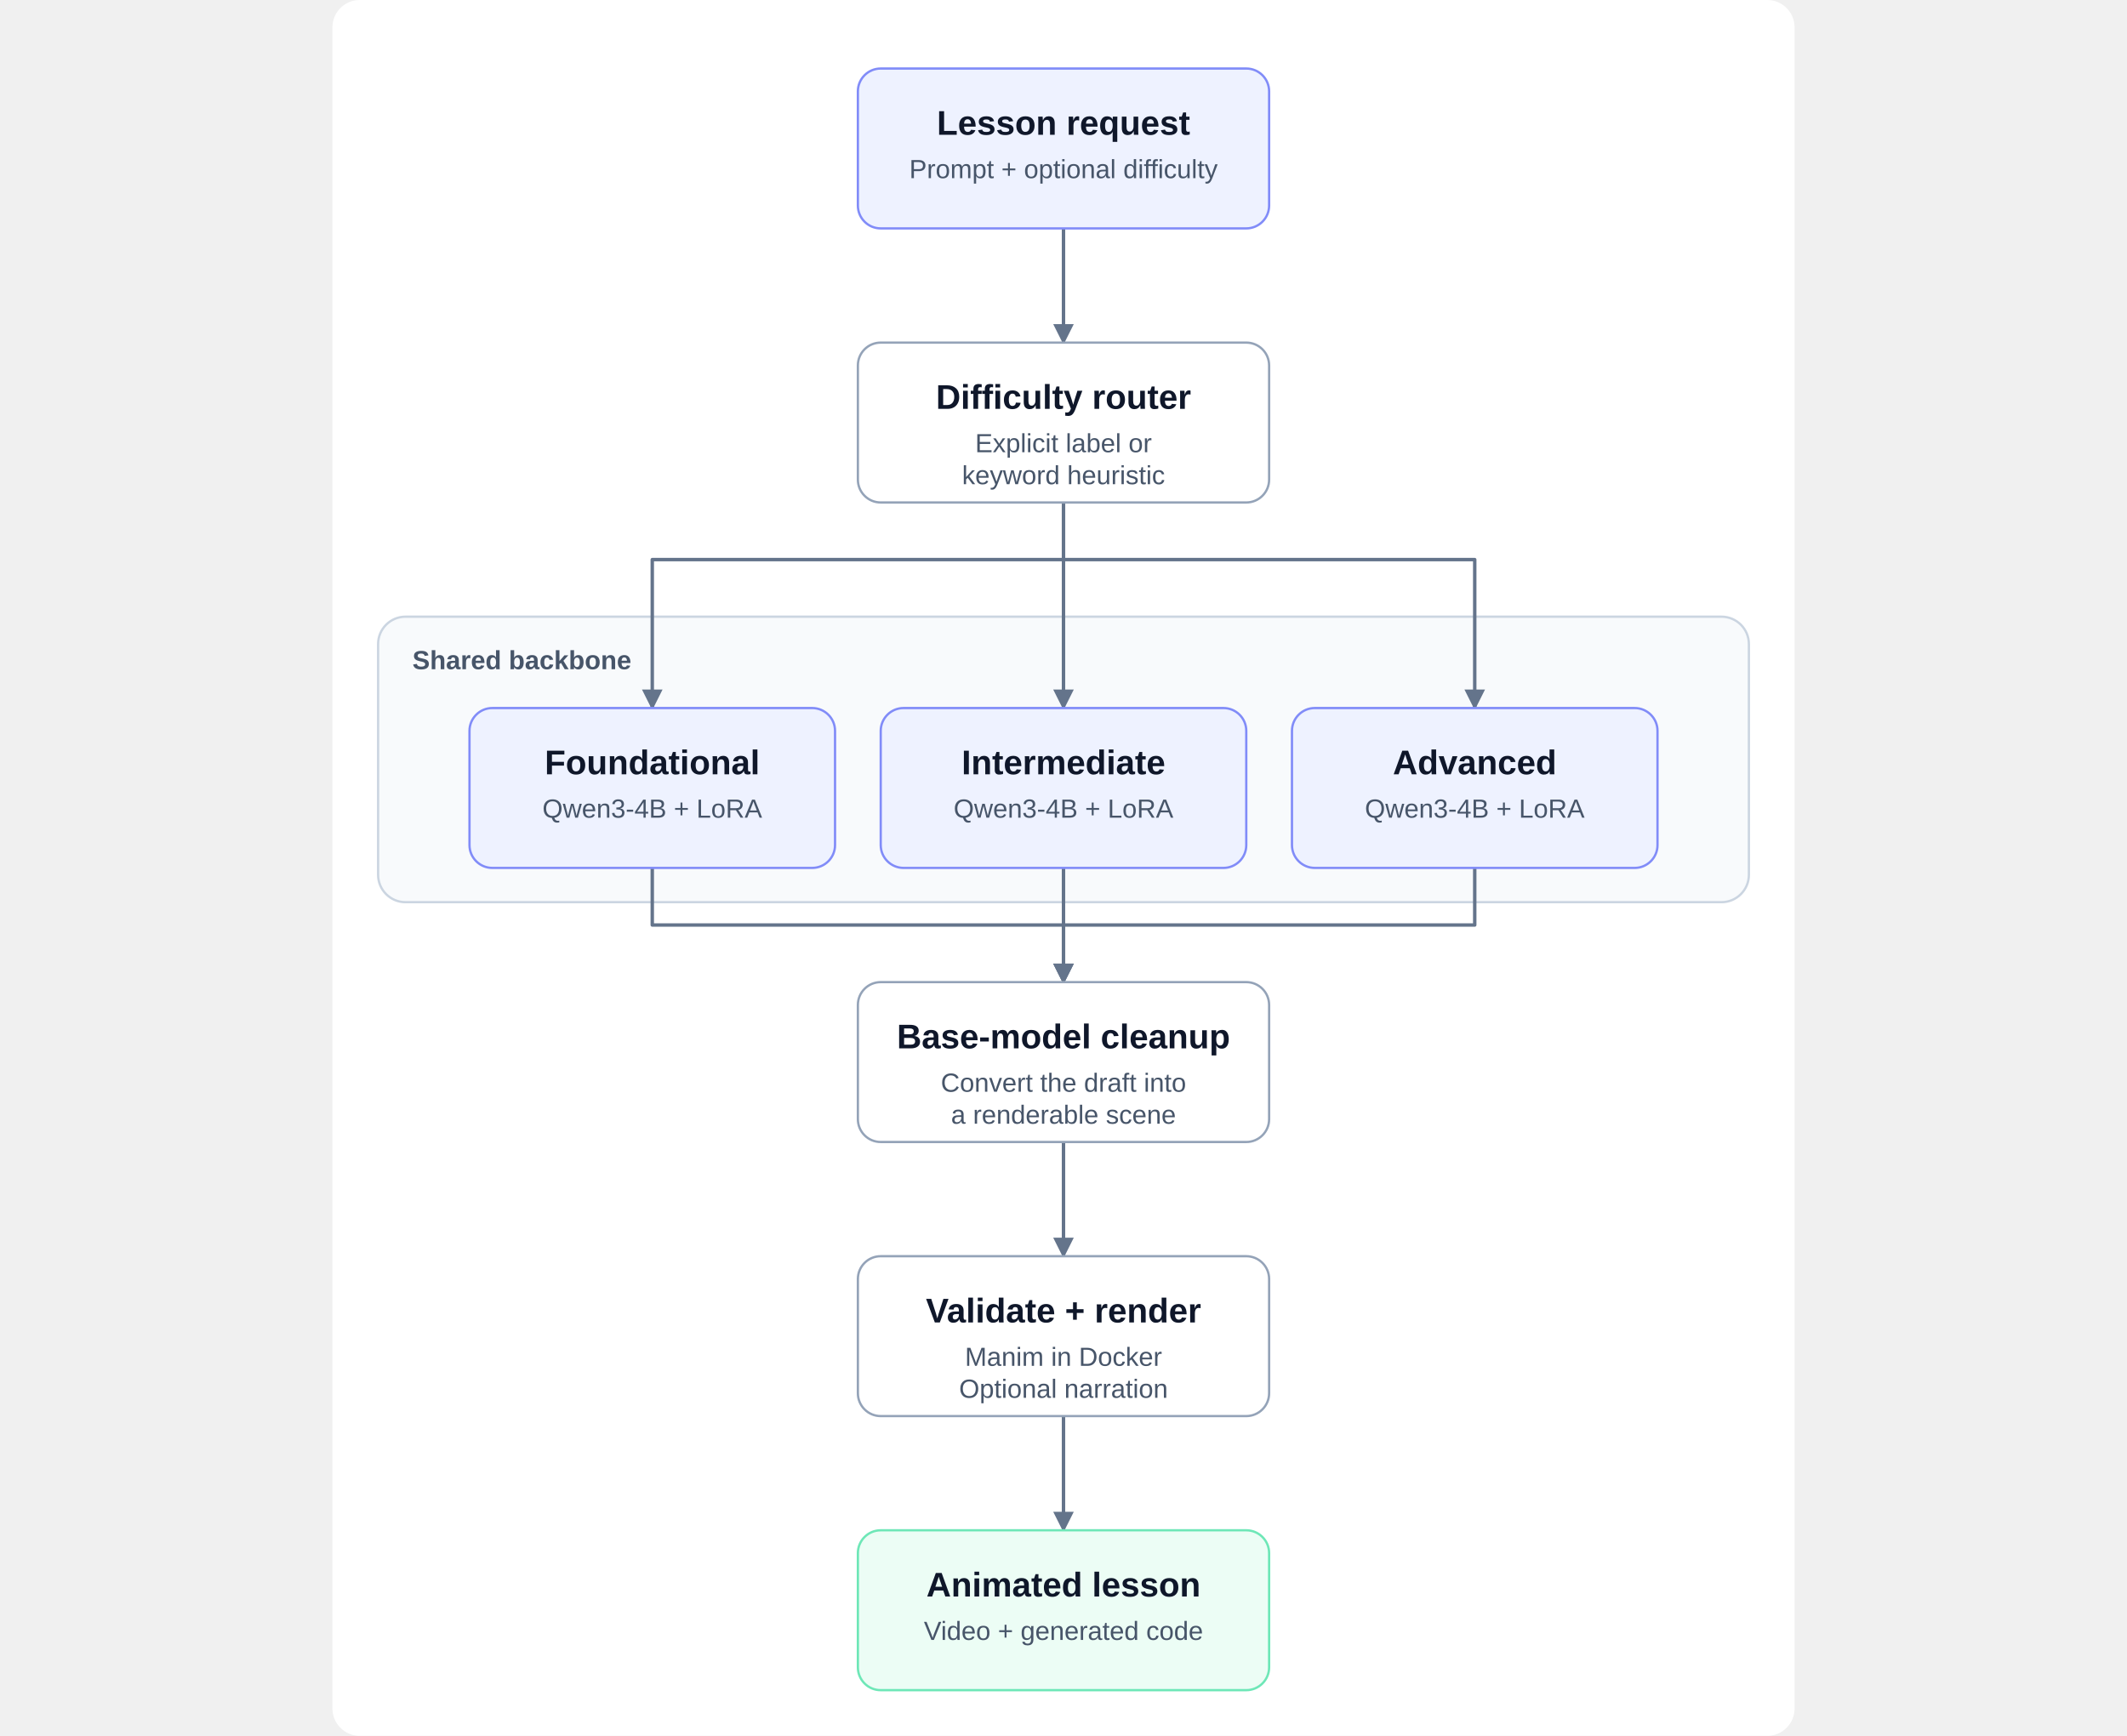
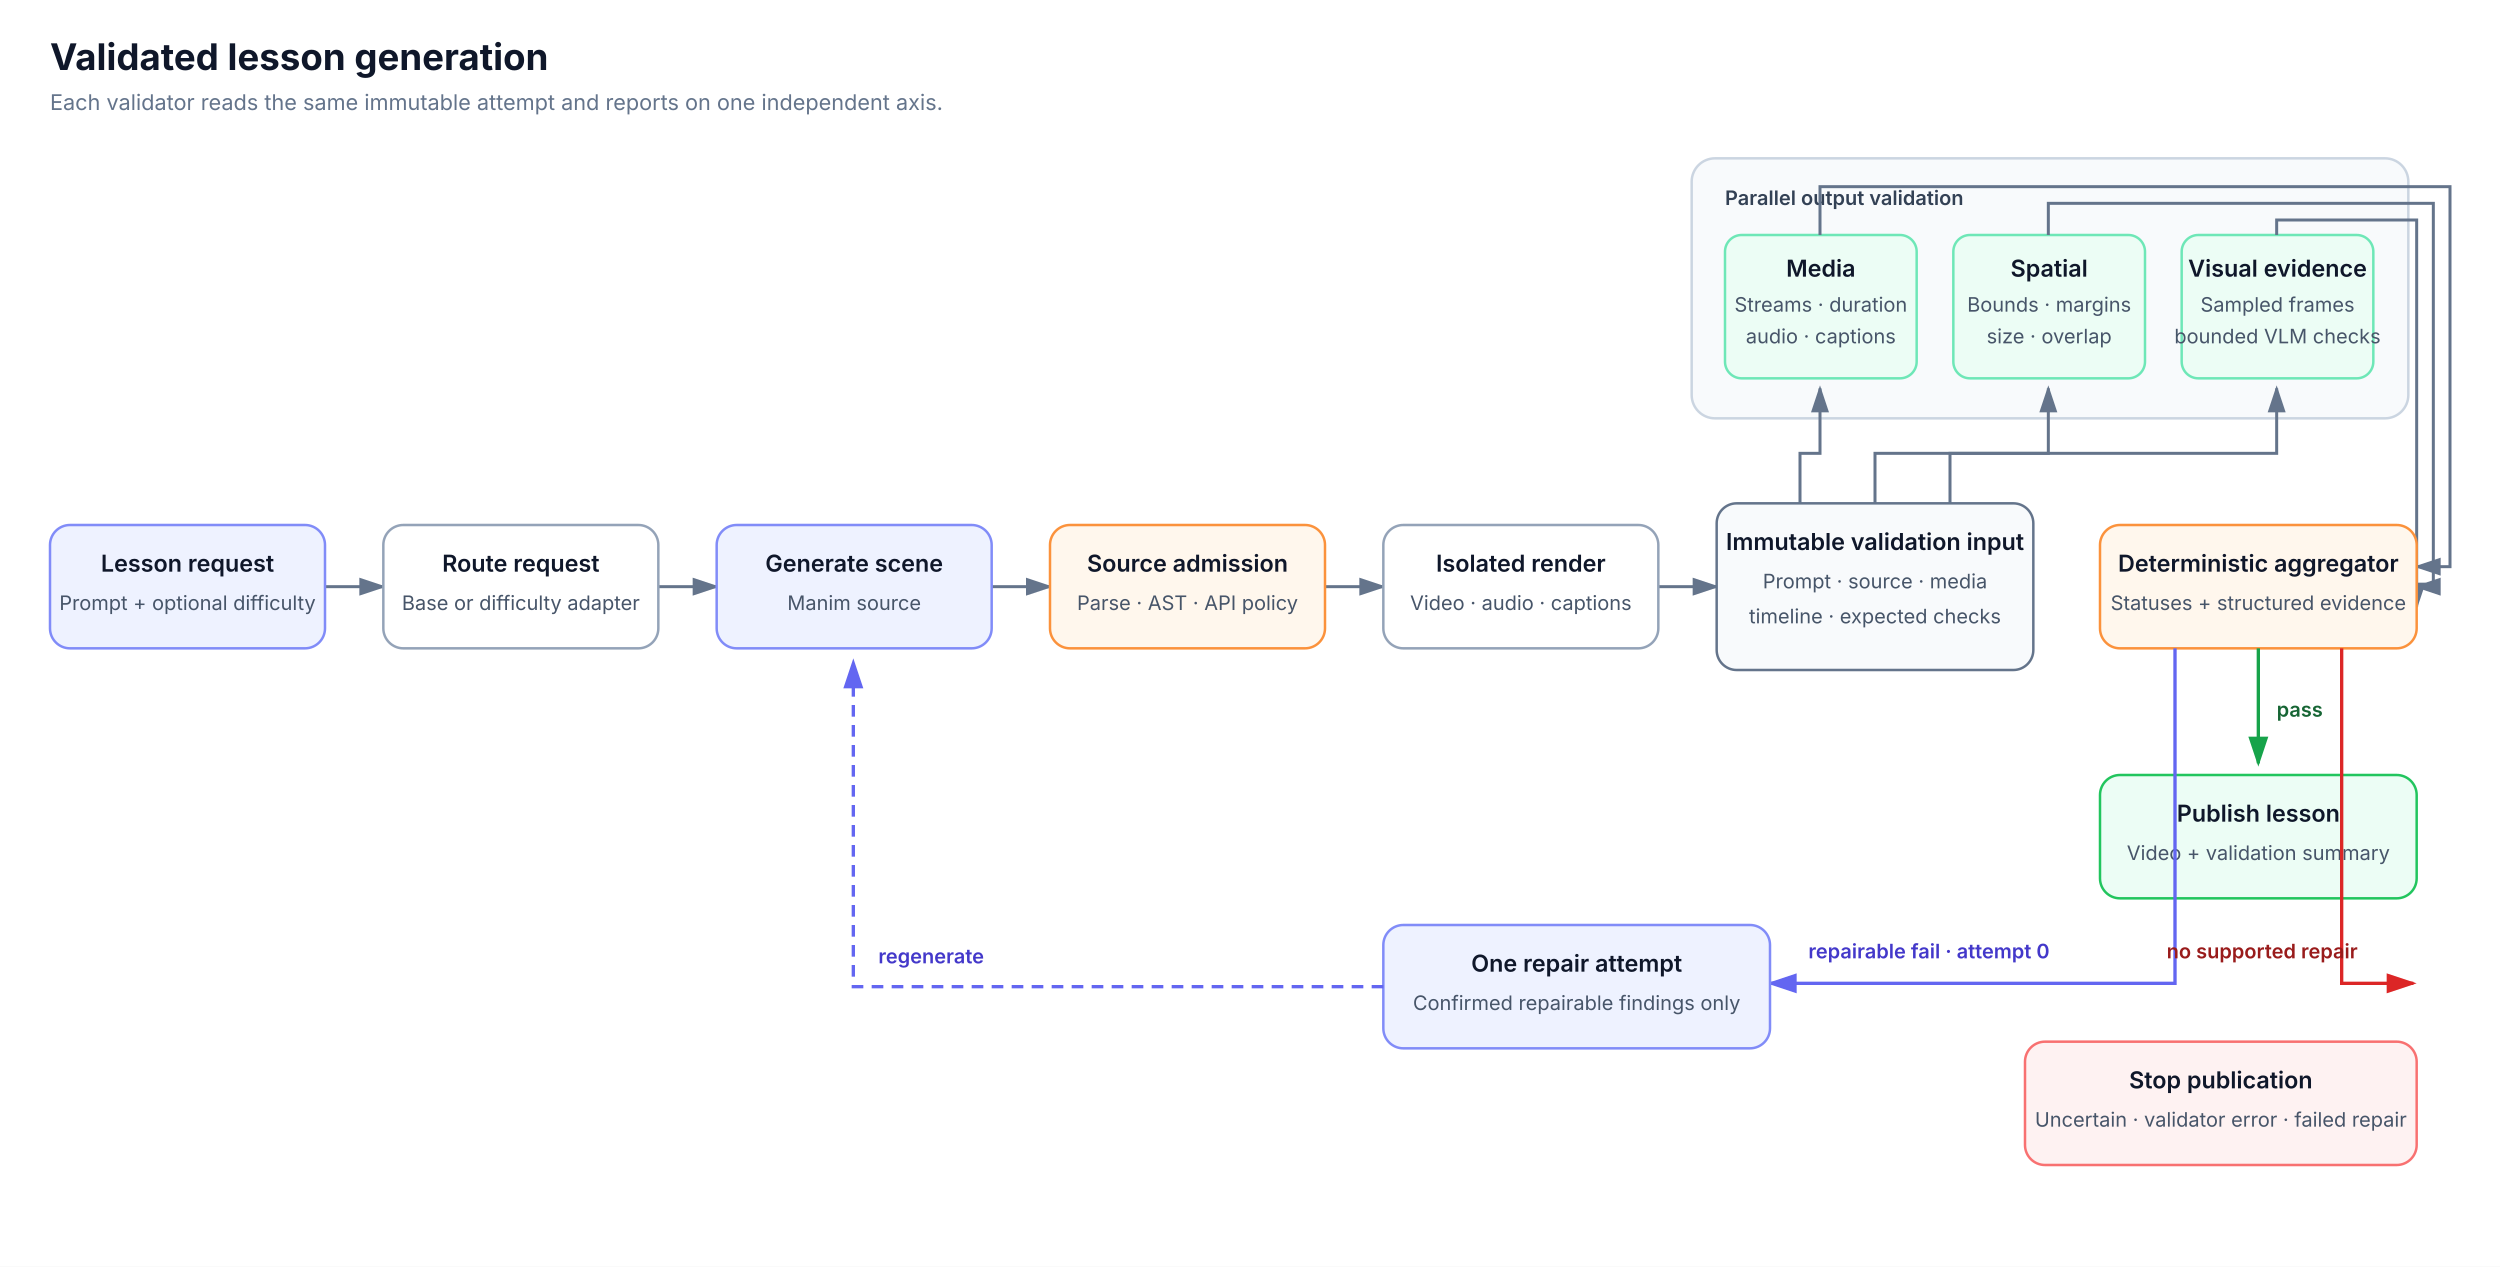
- <svg xmlns="http://www.w3.org/2000/svg" width="980" height="800" viewBox="170 10 640 760" content="&lt;mxfile host=&quot;app.diagrams.net&quot;&gt;&lt;diagram name=&quot;Three-adapter lesson routing&quot; id=&quot;math-tutor-system&quot;&gt;&lt;mxGraphModel page=&quot;1&quot; pageWidth=&quot;980&quot; pageHeight=&quot;800&quot; background=&quot;#ffffff&quot;&gt;&lt;root&gt;&lt;mxCell id=&quot;0&quot; /&gt;&lt;mxCell id=&quot;1&quot; parent=&quot;0&quot; /&gt;&lt;mxCell id=&quot;backbone&quot; value=&quot;Shared backbone&quot; style=&quot;swimlane;startSize=34;rounded=1;html=1;fillColor=#f1f5f9;swimlaneFillColor=#f8fafc;strokeColor=#cbd5e1;fontColor=#334155;fontSize=12;align=left;spacingLeft=15;&quot; vertex=&quot;1&quot; parent=&quot;1&quot;&gt;&lt;mxGeometry x=&quot;190&quot; y=&quot;280&quot; width=&quot;600&quot; height=&quot;125&quot; as=&quot;geometry&quot; /&gt;&lt;/mxCell&gt;&lt;mxCell id=&quot;prompt&quot; value=&quot;&amp;lt;b&amp;gt;Lesson request&amp;lt;/b&amp;gt;&amp;lt;br&amp;gt;Prompt + optional difficulty&quot; style=&quot;rounded=1;arcSize=15;whiteSpace=wrap;html=1;fillColor=#eef2ff;strokeColor=#818cf8;fontColor=#0f172a;fontSize=13;&quot; vertex=&quot;1&quot; parent=&quot;1&quot;&gt;&lt;mxGeometry x=&quot;400&quot; y=&quot;40&quot; width=&quot;180&quot; height=&quot;70&quot; as=&quot;geometry&quot; /&gt;&lt;/mxCell&gt;&lt;mxCell id=&quot;router&quot; value=&quot;&amp;lt;b&amp;gt;Difficulty router&amp;lt;/b&amp;gt;&amp;lt;br&amp;gt;Explicit label or keyword heuristic&quot; style=&quot;rounded=1;arcSize=15;whiteSpace=wrap;html=1;fillColor=#ffffff;strokeColor=#94a3b8;fontColor=#0f172a;fontSize=13;&quot; vertex=&quot;1&quot; parent=&quot;1&quot;&gt;&lt;mxGeometry x=&quot;400&quot; y=&quot;160&quot; width=&quot;180&quot; height=&quot;70&quot; as=&quot;geometry&quot; /&gt;&lt;/mxCell&gt;&lt;mxCell id=&quot;foundational&quot; value=&quot;&amp;lt;b&amp;gt;Foundational&amp;lt;/b&amp;gt;&amp;lt;br&amp;gt;Qwen3-4B + LoRA&quot; style=&quot;rounded=1;arcSize=15;whiteSpace=wrap;html=1;fillColor=#eef2ff;strokeColor=#818cf8;fontColor=#0f172a;fontSize=13;&quot; vertex=&quot;1&quot; parent=&quot;backbone&quot;&gt;&lt;mxGeometry x=&quot;40&quot; y=&quot;40&quot; width=&quot;160&quot; height=&quot;70&quot; as=&quot;geometry&quot; /&gt;&lt;/mxCell&gt;&lt;mxCell id=&quot;intermediate&quot; value=&quot;&amp;lt;b&amp;gt;Intermediate&amp;lt;/b&amp;gt;&amp;lt;br&amp;gt;Qwen3-4B + LoRA&quot; style=&quot;rounded=1;arcSize=15;whiteSpace=wrap;html=1;fillColor=#eef2ff;strokeColor=#818cf8;fontColor=#0f172a;fontSize=13;&quot; vertex=&quot;1&quot; parent=&quot;backbone&quot;&gt;&lt;mxGeometry x=&quot;220&quot; y=&quot;40&quot; width=&quot;160&quot; height=&quot;70&quot; as=&quot;geometry&quot; /&gt;&lt;/mxCell&gt;&lt;mxCell id=&quot;advanced&quot; value=&quot;&amp;lt;b&amp;gt;Advanced&amp;lt;/b&amp;gt;&amp;lt;br&amp;gt;Qwen3-4B + LoRA&quot; style=&quot;rounded=1;arcSize=15;whiteSpace=wrap;html=1;fillColor=#eef2ff;strokeColor=#818cf8;fontColor=#0f172a;fontSize=13;&quot; vertex=&quot;1&quot; parent=&quot;backbone&quot;&gt;&lt;mxGeometry x=&quot;400&quot; y=&quot;40&quot; width=&quot;160&quot; height=&quot;70&quot; as=&quot;geometry&quot; /&gt;&lt;/mxCell&gt;&lt;mxCell id=&quot;normalize&quot; value=&quot;&amp;lt;b&amp;gt;Base-model cleanup&amp;lt;/b&amp;gt;&amp;lt;br&amp;gt;Convert the draft into a renderable scene&quot; style=&quot;rounded=1;arcSize=15;whiteSpace=wrap;html=1;fillColor=#ffffff;strokeColor=#94a3b8;fontColor=#0f172a;fontSize=13;&quot; vertex=&quot;1&quot; parent=&quot;1&quot;&gt;&lt;mxGeometry x=&quot;400&quot; y=&quot;440&quot; width=&quot;180&quot; height=&quot;70&quot; as=&quot;geometry&quot; /&gt;&lt;/mxCell&gt;&lt;mxCell id=&quot;render&quot; value=&quot;&amp;lt;b&amp;gt;Validate + render&amp;lt;/b&amp;gt;&amp;lt;br&amp;gt;Manim in Docker · optional narration&quot; style=&quot;rounded=1;arcSize=15;whiteSpace=wrap;html=1;fillColor=#ffffff;strokeColor=#94a3b8;fontColor=#0f172a;fontSize=13;&quot; vertex=&quot;1&quot; parent=&quot;1&quot;&gt;&lt;mxGeometry x=&quot;400&quot; y=&quot;560&quot; width=&quot;180&quot; height=&quot;70&quot; as=&quot;geometry&quot; /&gt;&lt;/mxCell&gt;&lt;mxCell id=&quot;video&quot; value=&quot;&amp;lt;b&amp;gt;Animated lesson&amp;lt;/b&amp;gt;&amp;lt;br&amp;gt;Video + generated code&quot; style=&quot;rounded=1;arcSize=15;whiteSpace=wrap;html=1;fillColor=#ecfdf5;strokeColor=#6ee7b7;fontColor=#0f172a;fontSize=13;&quot; vertex=&quot;1&quot; parent=&quot;1&quot;&gt;&lt;mxGeometry x=&quot;400&quot; y=&quot;680&quot; width=&quot;180&quot; height=&quot;70&quot; as=&quot;geometry&quot; /&gt;&lt;/mxCell&gt;&lt;mxCell id=&quot;e0&quot; source=&quot;prompt&quot; target=&quot;router&quot; edge=&quot;1&quot; parent=&quot;1&quot; style=&quot;edgeStyle=orthogonalEdgeStyle;rounded=1;html=1;strokeColor=#64748b;strokeWidth=1.5;endArrow=classic;&quot;&gt;&lt;mxGeometry relative=&quot;1&quot; as=&quot;geometry&quot; /&gt;&lt;/mxCell&gt;&lt;mxCell id=&quot;e1&quot; source=&quot;router&quot; target=&quot;foundational&quot; edge=&quot;1&quot; parent=&quot;1&quot; style=&quot;edgeStyle=orthogonalEdgeStyle;rounded=1;html=1;strokeColor=#64748b;strokeWidth=1.5;endArrow=classic;&quot;&gt;&lt;mxGeometry relative=&quot;1&quot; as=&quot;geometry&quot; /&gt;&lt;/mxCell&gt;&lt;mxCell id=&quot;e2&quot; source=&quot;router&quot; target=&quot;intermediate&quot; edge=&quot;1&quot; parent=&quot;1&quot; style=&quot;edgeStyle=orthogonalEdgeStyle;rounded=1;html=1;strokeColor=#64748b;strokeWidth=1.5;endArrow=classic;&quot;&gt;&lt;mxGeometry relative=&quot;1&quot; as=&quot;geometry&quot; /&gt;&lt;/mxCell&gt;&lt;mxCell id=&quot;e3&quot; source=&quot;router&quot; target=&quot;advanced&quot; edge=&quot;1&quot; parent=&quot;1&quot; style=&quot;edgeStyle=orthogonalEdgeStyle;rounded=1;html=1;strokeColor=#64748b;strokeWidth=1.5;endArrow=classic;&quot;&gt;&lt;mxGeometry relative=&quot;1&quot; as=&quot;geometry&quot; /&gt;&lt;/mxCell&gt;&lt;mxCell id=&quot;e4&quot; source=&quot;foundational&quot; target=&quot;normalize&quot; edge=&quot;1&quot; parent=&quot;1&quot; style=&quot;edgeStyle=orthogonalEdgeStyle;rounded=1;html=1;strokeColor=#64748b;strokeWidth=1.5;endArrow=classic;&quot;&gt;&lt;mxGeometry relative=&quot;1&quot; as=&quot;geometry&quot; /&gt;&lt;/mxCell&gt;&lt;mxCell id=&quot;e5&quot; source=&quot;intermediate&quot; target=&quot;normalize&quot; edge=&quot;1&quot; parent=&quot;1&quot; style=&quot;edgeStyle=orthogonalEdgeStyle;rounded=1;html=1;strokeColor=#64748b;strokeWidth=1.5;endArrow=classic;&quot;&gt;&lt;mxGeometry relative=&quot;1&quot; as=&quot;geometry&quot; /&gt;&lt;/mxCell&gt;&lt;mxCell id=&quot;e6&quot; source=&quot;advanced&quot; target=&quot;normalize&quot; edge=&quot;1&quot; parent=&quot;1&quot; style=&quot;edgeStyle=orthogonalEdgeStyle;rounded=1;html=1;strokeColor=#64748b;strokeWidth=1.5;endArrow=classic;&quot;&gt;&lt;mxGeometry relative=&quot;1&quot; as=&quot;geometry&quot; /&gt;&lt;/mxCell&gt;&lt;mxCell id=&quot;e7&quot; source=&quot;normalize&quot; target=&quot;render&quot; edge=&quot;1&quot; parent=&quot;1&quot; style=&quot;edgeStyle=orthogonalEdgeStyle;rounded=1;html=1;strokeColor=#64748b;strokeWidth=1.5;endArrow=classic;&quot;&gt;&lt;mxGeometry relative=&quot;1&quot; as=&quot;geometry&quot; /&gt;&lt;/mxCell&gt;&lt;mxCell id=&quot;e8&quot; source=&quot;render&quot; target=&quot;video&quot; edge=&quot;1&quot; parent=&quot;1&quot; style=&quot;edgeStyle=orthogonalEdgeStyle;rounded=1;html=1;strokeColor=#64748b;strokeWidth=1.5;endArrow=classic;&quot;&gt;&lt;mxGeometry relative=&quot;1&quot; as=&quot;geometry&quot; /&gt;&lt;/mxCell&gt;&lt;/root&gt;&lt;/mxGraphModel&gt;&lt;/diagram&gt;&lt;/mxfile&gt;" role="img" aria-labelledby="title desc">
-   <rect x="170" y="10" width="640" height="760" rx="12" fill="#ffffff" />
-   <rect x="190" y="280" width="600" height="125" rx="12" fill="#f8fafc" stroke="#cbd5e1" />
-   <text x="205" y="303" text-anchor="start" font-family="Arial, sans-serif" font-size="11.5" font-weight="600" fill="#475569">Shared backbone</text>
+ <svg xmlns="http://www.w3.org/2000/svg" width="1500" height="760" viewBox="0 0 1500 760" role="img" aria-labelledby="title description">
  <defs>
-     <marker id="arrow" viewBox="0 0 10 10" refX="9" refY="5" markerWidth="6" markerHeight="6" orient="auto">
-       <path d="M 0 0 L 10 5 L 0 10 z" fill="#64748b" />
+     <marker id="arrow" markerWidth="10" markerHeight="10" refX="8" refY="3" orient="auto" markerUnits="strokeWidth">
+       <path d="M0,0 L0,6 L9,3 z" fill="#64748b" />
    </marker>
+     <marker id="arrow-green" markerWidth="10" markerHeight="10" refX="8" refY="3" orient="auto" markerUnits="strokeWidth">
+       <path d="M0,0 L0,6 L9,3 z" fill="#16a34a" />
+     </marker>
+     <marker id="arrow-indigo" markerWidth="10" markerHeight="10" refX="8" refY="3" orient="auto" markerUnits="strokeWidth">
+       <path d="M0,0 L0,6 L9,3 z" fill="#6366f1" />
+     </marker>
+     <marker id="arrow-red" markerWidth="10" markerHeight="10" refX="8" refY="3" orient="auto" markerUnits="strokeWidth">
+       <path d="M0,0 L0,6 L9,3 z" fill="#dc2626" />
+     </marker>
+     <style>
+       .box{stroke-width:1.5}.title{font:600 14px Inter,Arial,sans-serif;fill:#0f172a}.body{font:12px Inter,Arial,sans-serif;fill:#475569}.label{font:600 12px Inter,Arial,sans-serif}.edge{fill:none;stroke:#64748b;stroke-width:1.8;marker-end:url(#arrow)}
+     </style>
  </defs>
-   <path d="M 490 110 V 160" fill="none" stroke="#64748b" stroke-width="1.5" marker-end="url(#arrow)" stroke-linejoin="round" />
-   <path d="M 490 230 V 255 H 310 V 320" fill="none" stroke="#64748b" stroke-width="1.5" marker-end="url(#arrow)" stroke-linejoin="round" />
-   <path d="M 490 230 V 320" fill="none" stroke="#64748b" stroke-width="1.5" marker-end="url(#arrow)" stroke-linejoin="round" />
-   <path d="M 490 230 V 255 H 670 V 320" fill="none" stroke="#64748b" stroke-width="1.5" marker-end="url(#arrow)" stroke-linejoin="round" />
-   <path d="M 310 390 V 415 H 490 V 440" fill="none" stroke="#64748b" stroke-width="1.5" marker-end="url(#arrow)" stroke-linejoin="round" />
-   <path d="M 490 390 V 440" fill="none" stroke="#64748b" stroke-width="1.5" marker-end="url(#arrow)" stroke-linejoin="round" />
-   <path d="M 670 390 V 415 H 490 V 440" fill="none" stroke="#64748b" stroke-width="1.5" marker-end="url(#arrow)" stroke-linejoin="round" />
-   <path d="M 490 510 V 560" fill="none" stroke="#64748b" stroke-width="1.5" marker-end="url(#arrow)" stroke-linejoin="round" />
-   <path d="M 490 630 V 680" fill="none" stroke="#64748b" stroke-width="1.5" marker-end="url(#arrow)" stroke-linejoin="round" />
-   <rect x="400" y="40" width="180" height="70" rx="10" fill="#eef2ff" stroke="#818cf8" />
-   <text x="490" y="69" text-anchor="middle" font-family="Arial, sans-serif" font-size="15" font-weight="600" fill="#0f172a">Lesson request</text>
-   <text x="490" y="88" text-anchor="middle" font-family="Arial, sans-serif" font-size="11.5" fill="#475569">Prompt + optional difficulty</text>
-   <rect x="400" y="160" width="180" height="70" rx="10" fill="#ffffff" stroke="#94a3b8" />
-   <text x="490" y="189" text-anchor="middle" font-family="Arial, sans-serif" font-size="15" font-weight="600" fill="#0f172a">Difficulty router</text>
-   <text x="490" y="208" text-anchor="middle" font-family="Arial, sans-serif" font-size="11.5" fill="#475569">Explicit label or</text>
-   <text x="490" y="222" text-anchor="middle" font-family="Arial, sans-serif" font-size="11.5" fill="#475569">keyword heuristic</text>
-   <rect x="230" y="320" width="160" height="70" rx="10" fill="#eef2ff" stroke="#818cf8" />
-   <text x="310" y="349" text-anchor="middle" font-family="Arial, sans-serif" font-size="15" font-weight="600" fill="#0f172a">Foundational</text>
-   <text x="310" y="368" text-anchor="middle" font-family="Arial, sans-serif" font-size="11.5" fill="#475569">Qwen3-4B + LoRA</text>
-   <rect x="410" y="320" width="160" height="70" rx="10" fill="#eef2ff" stroke="#818cf8" />
-   <text x="490" y="349" text-anchor="middle" font-family="Arial, sans-serif" font-size="15" font-weight="600" fill="#0f172a">Intermediate</text>
-   <text x="490" y="368" text-anchor="middle" font-family="Arial, sans-serif" font-size="11.5" fill="#475569">Qwen3-4B + LoRA</text>
-   <rect x="590" y="320" width="160" height="70" rx="10" fill="#eef2ff" stroke="#818cf8" />
-   <text x="670" y="349" text-anchor="middle" font-family="Arial, sans-serif" font-size="15" font-weight="600" fill="#0f172a">Advanced</text>
-   <text x="670" y="368" text-anchor="middle" font-family="Arial, sans-serif" font-size="11.5" fill="#475569">Qwen3-4B + LoRA</text>
-   <rect x="400" y="440" width="180" height="70" rx="10" fill="#ffffff" stroke="#94a3b8" />
-   <text x="490" y="469" text-anchor="middle" font-family="Arial, sans-serif" font-size="15" font-weight="600" fill="#0f172a">Base-model cleanup</text>
-   <text x="490" y="488" text-anchor="middle" font-family="Arial, sans-serif" font-size="11.5" fill="#475569">Convert the draft into</text>
-   <text x="490" y="502" text-anchor="middle" font-family="Arial, sans-serif" font-size="11.5" fill="#475569">a renderable scene</text>
-   <rect x="400" y="560" width="180" height="70" rx="10" fill="#ffffff" stroke="#94a3b8" />
-   <text x="490" y="589" text-anchor="middle" font-family="Arial, sans-serif" font-size="15" font-weight="600" fill="#0f172a">Validate + render</text>
-   <text x="490" y="608" text-anchor="middle" font-family="Arial, sans-serif" font-size="11.5" fill="#475569">Manim in Docker</text>
-   <text x="490" y="622" text-anchor="middle" font-family="Arial, sans-serif" font-size="11.5" fill="#475569">Optional narration</text>
-   <rect x="400" y="680" width="180" height="70" rx="10" fill="#ecfdf5" stroke="#6ee7b7" />
-   <text x="490" y="709" text-anchor="middle" font-family="Arial, sans-serif" font-size="15" font-weight="600" fill="#0f172a">Animated lesson</text>
-   <text x="490" y="728" text-anchor="middle" font-family="Arial, sans-serif" font-size="11.5" fill="#475569">Video + generated code</text>
+   <rect width="1500" height="760" fill="#ffffff" />
+   <text x="30" y="42" style="font:700 22px Inter,Arial,sans-serif;fill:#0f172a">Validated lesson generation</text>
+   <text x="30" y="66" style="font:13px Inter,Arial,sans-serif;fill:#64748b">Each validator reads the same immutable attempt and reports on one independent axis.</text>
+   <path class="edge" d="M195 352 H230" />
+   <path class="edge" d="M395 352 H430" />
+   <path class="edge" d="M595 352 H630" />
+   <path class="edge" d="M795 352 H830" />
+   <path class="edge" d="M995 352 H1030" />
+   <rect class="box" x="30" y="315" width="165" height="74" rx="12" fill="#eef2ff" stroke="#818cf8" />
+   <text class="title" x="112.5" y="343" text-anchor="middle">Lesson request</text>
+   <text class="body" x="112.5" y="366" text-anchor="middle">Prompt + optional difficulty</text>
+   <rect class="box" x="230" y="315" width="165" height="74" rx="12" fill="#ffffff" stroke="#94a3b8" />
+   <text class="title" x="312.5" y="343" text-anchor="middle">Route request</text>
+   <text class="body" x="312.5" y="366" text-anchor="middle">Base or difficulty adapter</text>
+   <rect class="box" x="430" y="315" width="165" height="74" rx="12" fill="#eef2ff" stroke="#818cf8" />
+   <text class="title" x="512.5" y="343" text-anchor="middle">Generate scene</text>
+   <text class="body" x="512.5" y="366" text-anchor="middle">Manim source</text>
+   <rect class="box" x="630" y="315" width="165" height="74" rx="12" fill="#fff7ed" stroke="#fb923c" />
+   <text class="title" x="712.5" y="343" text-anchor="middle">Source admission</text>
+   <text class="body" x="712.5" y="366" text-anchor="middle">Parse · AST · API policy</text>
+   <rect class="box" x="830" y="315" width="165" height="74" rx="12" fill="#ffffff" stroke="#94a3b8" />
+   <text class="title" x="912.5" y="343" text-anchor="middle">Isolated render</text>
+   <text class="body" x="912.5" y="366" text-anchor="middle">Video · audio · captions</text>
+   <rect class="box" x="1030" y="302" width="190" height="100" rx="12" fill="#f8fafc" stroke="#64748b" />
+   <text class="title" x="1125" y="330" text-anchor="middle">Immutable validation input</text>
+   <text class="body" x="1125" y="353" text-anchor="middle">Prompt · source · media</text>
+   <text class="body" x="1125" y="374" text-anchor="middle">timeline · expected checks</text>
+   <rect x="1015" y="95" width="430" height="156" rx="14" fill="#f8fafc" stroke="#cbd5e1" stroke-width="1.5" />
+   <text class="label" x="1035" y="123" fill="#334155">Parallel output validation</text>
+   <rect class="box" x="1035" y="141" width="115" height="86" rx="10" fill="#ecfdf5" stroke="#6ee7b7" />
+   <text class="title" x="1092.5" y="166" text-anchor="middle">Media</text>
+   <text class="body" x="1092.5" y="187" text-anchor="middle">Streams · duration</text>
+   <text class="body" x="1092.5" y="206" text-anchor="middle">audio · captions</text>
+   <rect class="box" x="1172" y="141" width="115" height="86" rx="10" fill="#ecfdf5" stroke="#6ee7b7" />
+   <text class="title" x="1229.5" y="166" text-anchor="middle">Spatial</text>
+   <text class="body" x="1229.5" y="187" text-anchor="middle">Bounds · margins</text>
+   <text class="body" x="1229.5" y="206" text-anchor="middle">size · overlap</text>
+   <rect class="box" x="1309" y="141" width="115" height="86" rx="10" fill="#ecfdf5" stroke="#6ee7b7" />
+   <text class="title" x="1366.5" y="166" text-anchor="middle">Visual evidence</text>
+   <text class="body" x="1366.5" y="187" text-anchor="middle">Sampled frames</text>
+   <text class="body" x="1366.5" y="206" text-anchor="middle">bounded VLM checks</text>
+   <path class="edge" d="M1080 302 V272 H1092 V233" />
+   <path class="edge" d="M1125 302 V272 H1229 V233" />
+   <path class="edge" d="M1170 302 V272 H1366 V233" />
+   <path class="edge" d="M1092 141 V112 H1470 V340 H1450" />
+   <path class="edge" d="M1229 141 V122 H1460 V352 H1450" />
+   <path class="edge" d="M1366 141 V132 H1450 V364" />
+   <rect class="box" x="1260" y="315" width="190" height="74" rx="12" fill="#fff7ed" stroke="#fb923c" />
+   <text class="title" x="1355" y="343" text-anchor="middle">Deterministic aggregator</text>
+   <text class="body" x="1355" y="366" text-anchor="middle">Statuses + structured evidence</text>
+   <path d="M1355 389 V458" fill="none" stroke="#16a34a" stroke-width="2" marker-end="url(#arrow-green)" />
+   <text class="label" x="1366" y="430" fill="#166534">pass</text>
+   <rect class="box" x="1260" y="465" width="190" height="74" rx="12" fill="#ecfdf5" stroke="#22c55e" />
+   <text class="title" x="1355" y="493" text-anchor="middle">Publish lesson</text>
+   <text class="body" x="1355" y="516" text-anchor="middle">Video + validation summary</text>
+   <path d="M1305 389 V590 H1062" fill="none" stroke="#6366f1" stroke-width="2" marker-end="url(#arrow-indigo)" />
+   <text class="label" x="1085" y="575" fill="#4338ca">repairable fail · attempt 0</text>
+   <rect class="box" x="830" y="555" width="232" height="74" rx="12" fill="#eef2ff" stroke="#818cf8" />
+   <text class="title" x="946" y="583" text-anchor="middle">One repair attempt</text>
+   <text class="body" x="946" y="606" text-anchor="middle">Confirmed repairable findings only</text>
+   <path d="M830 592 H512 V397" fill="none" stroke="#6366f1" stroke-width="2" stroke-dasharray="7 5" marker-end="url(#arrow-indigo)" />
+   <text class="label" x="527" y="578" fill="#4338ca">regenerate</text>
+   <path d="M1405 389 V590 H1448" fill="none" stroke="#dc2626" stroke-width="2" marker-end="url(#arrow-red)" />
+   <text class="label" x="1300" y="575" fill="#991b1b">no supported repair</text>
+   <rect class="box" x="1215" y="625" width="235" height="74" rx="12" fill="#fef2f2" stroke="#f87171" />
+   <text class="title" x="1332.5" y="653" text-anchor="middle">Stop publication</text>
+   <text class="body" x="1332.5" y="676" text-anchor="middle">Uncertain · validator error · failed repair</text>
</svg>
